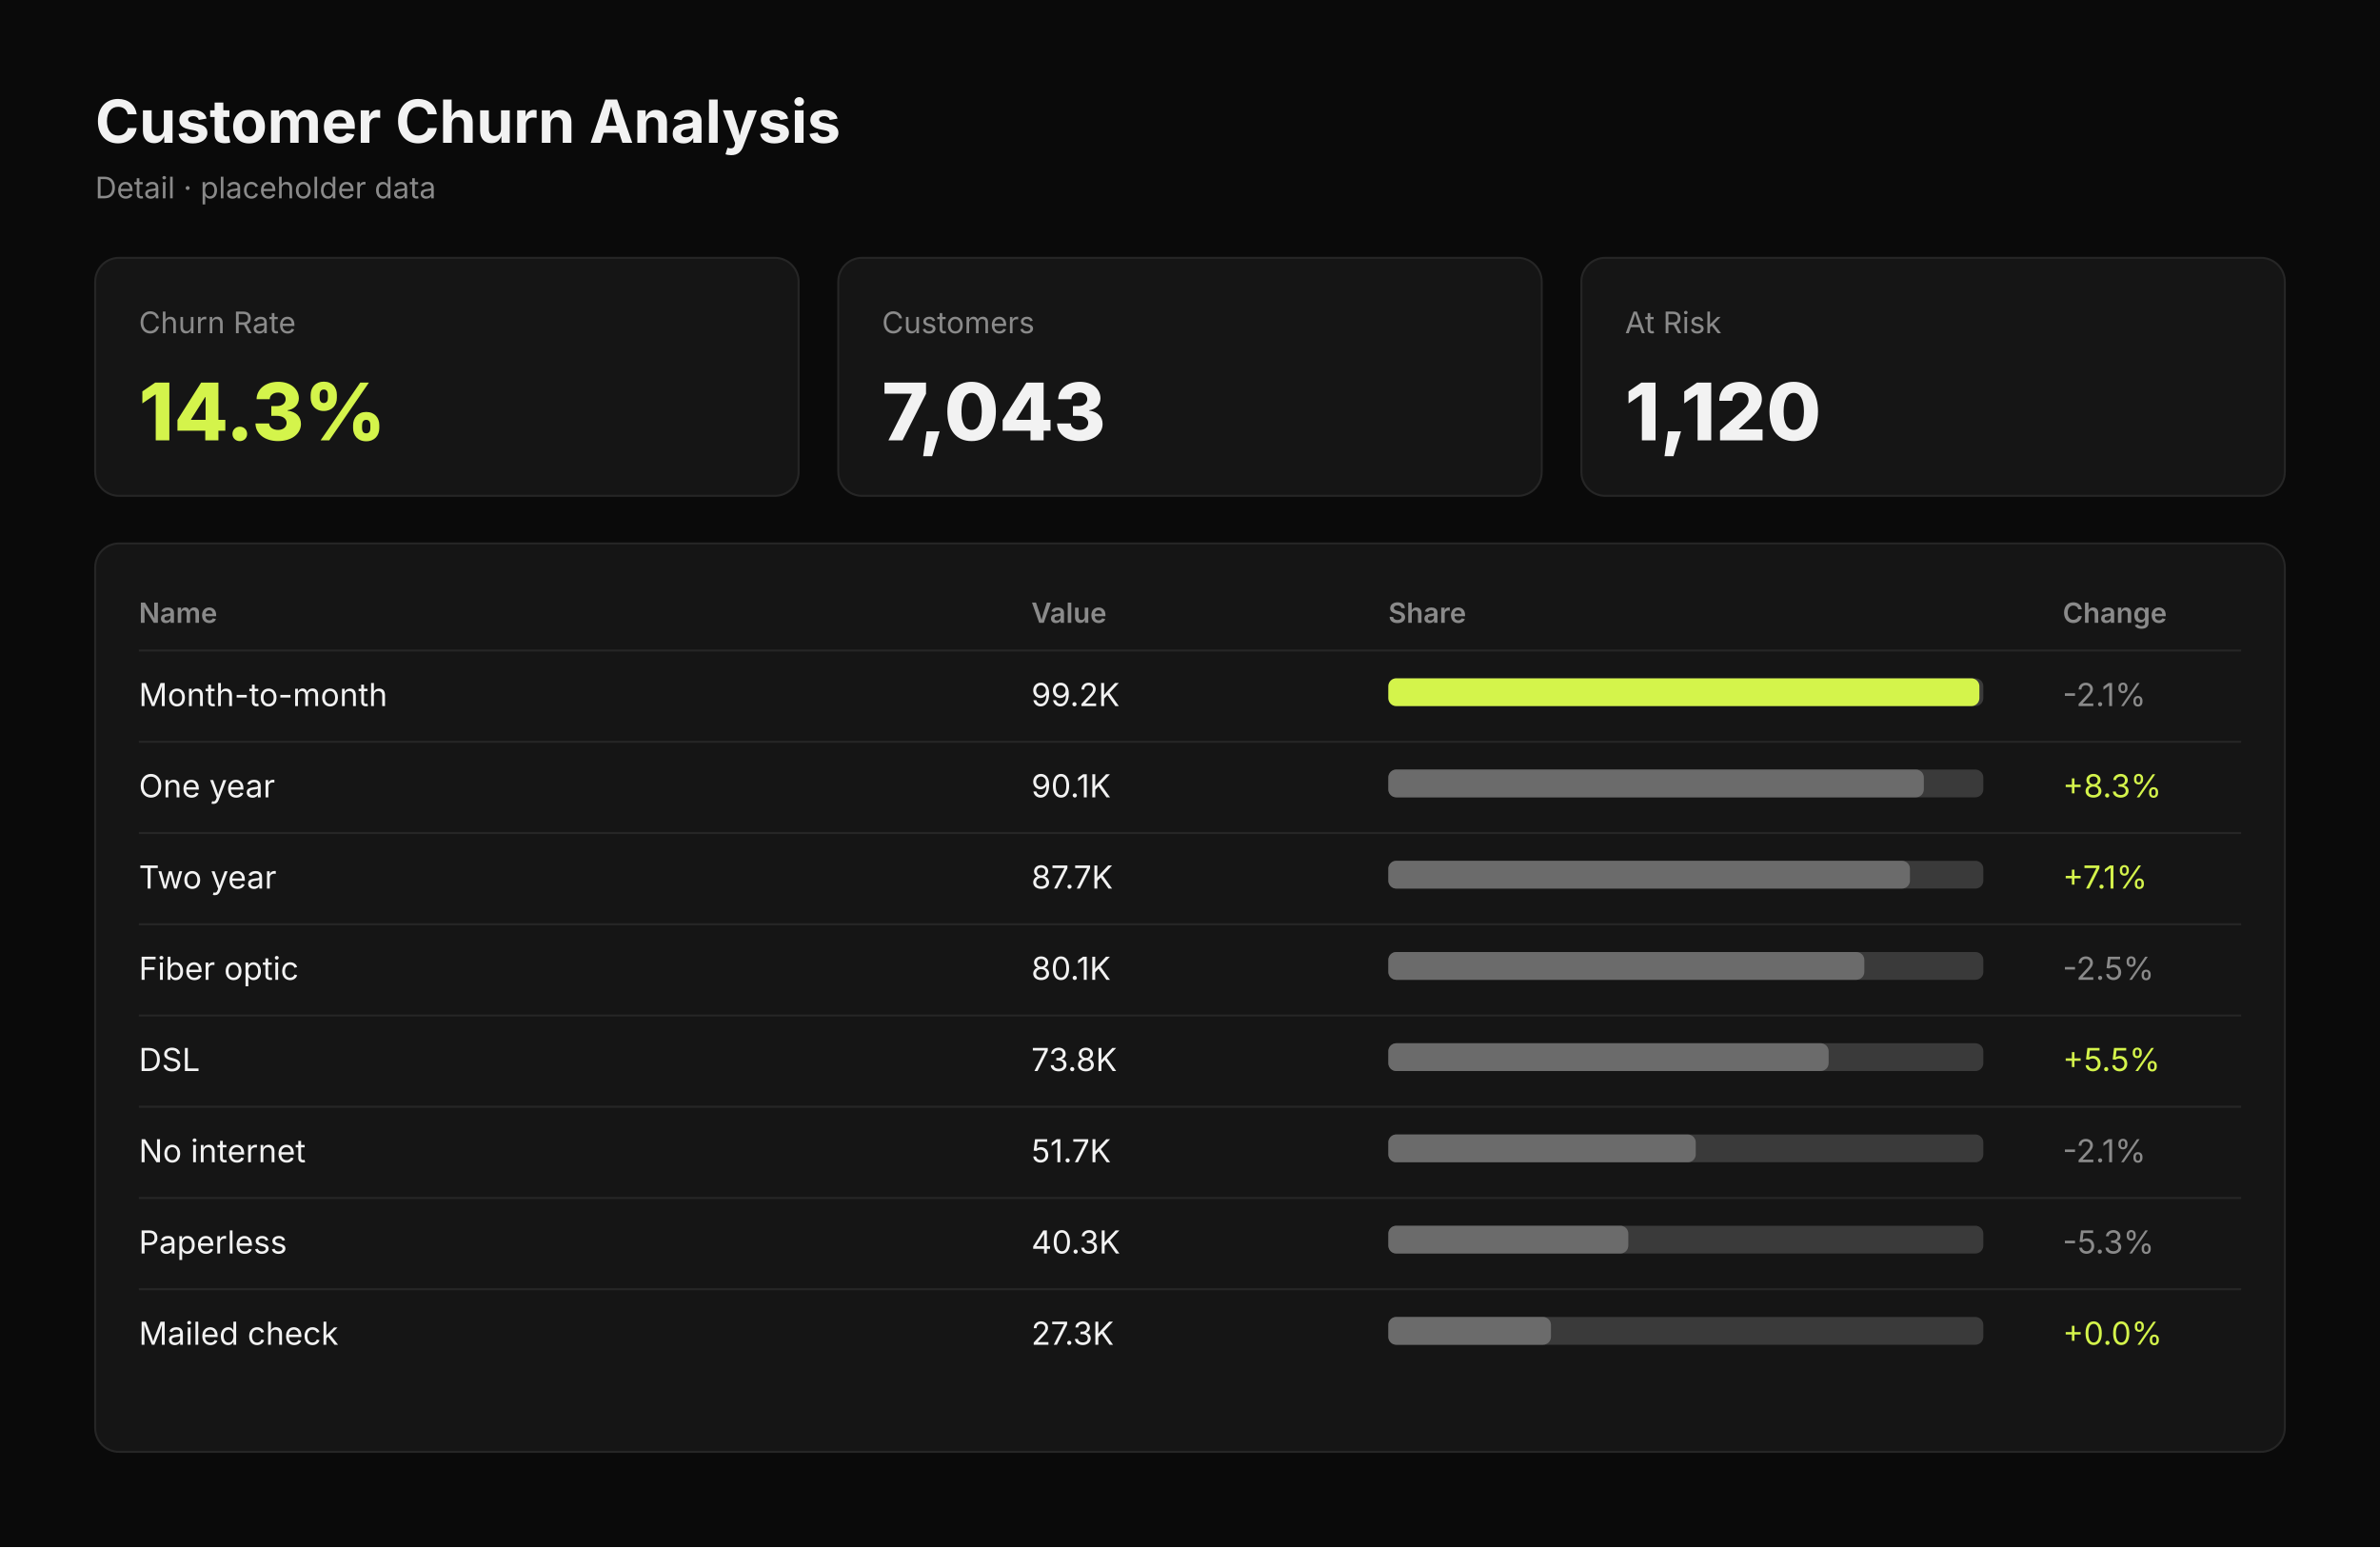
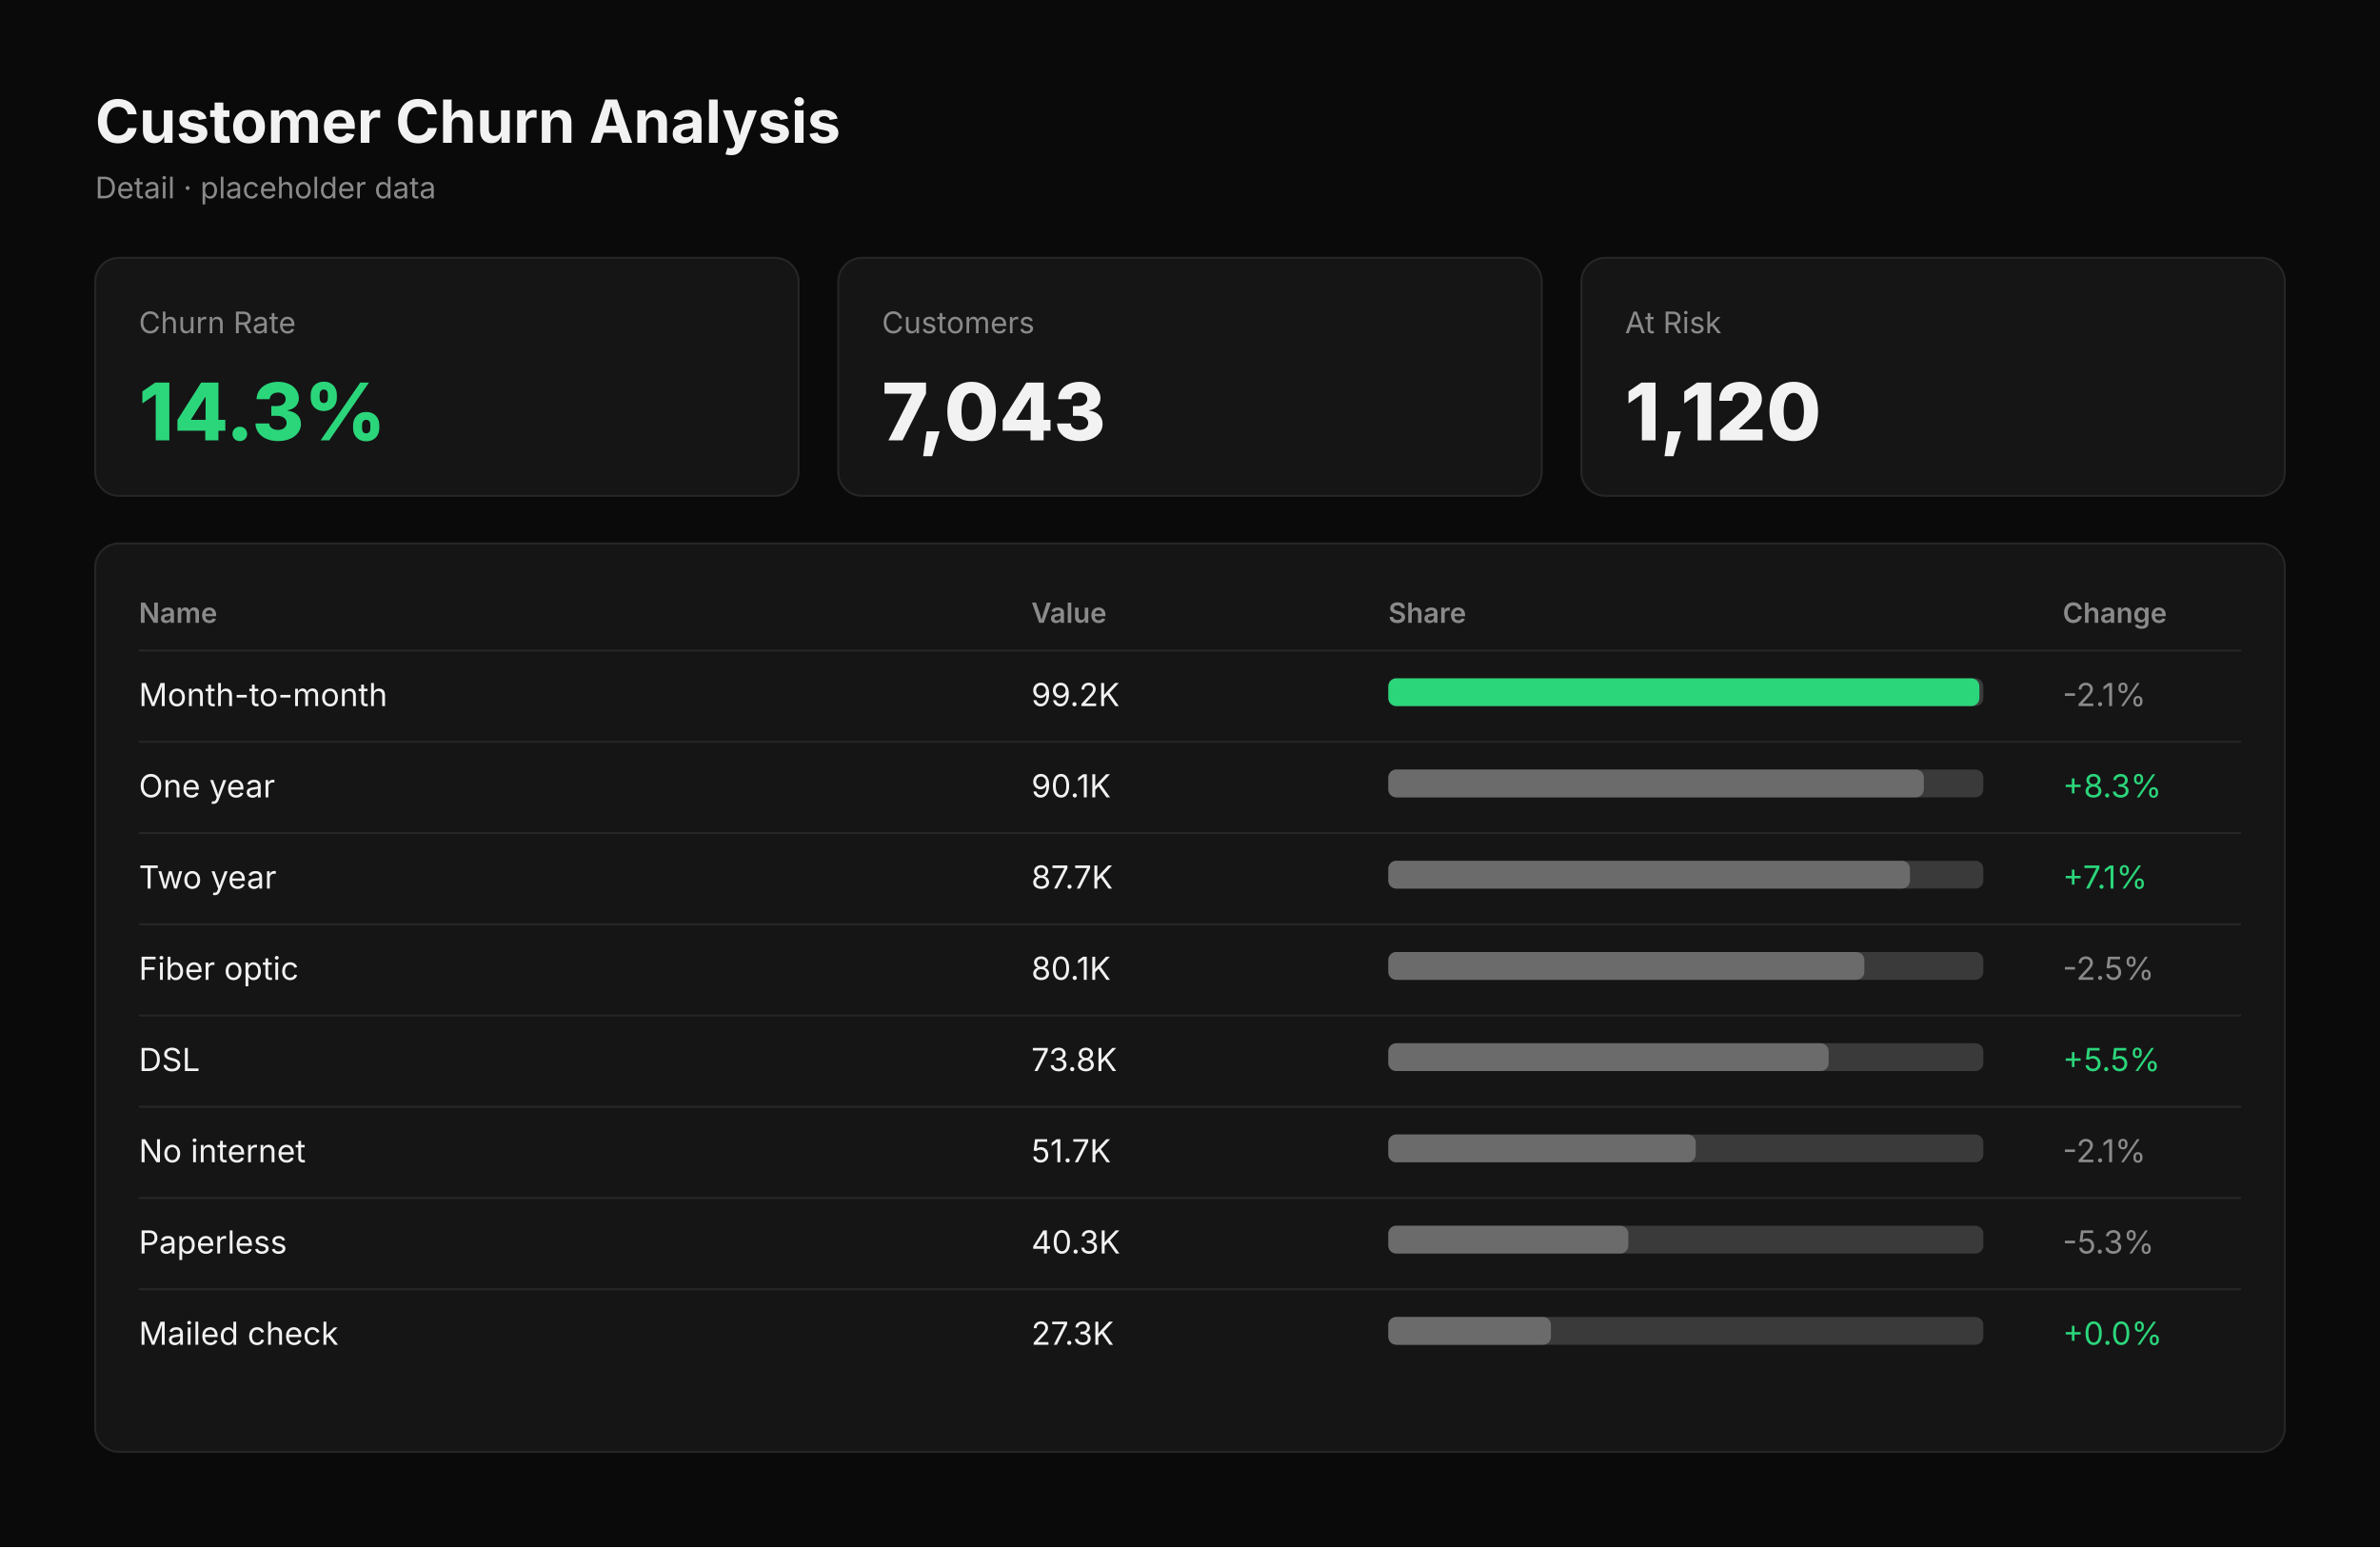
<svg xmlns="http://www.w3.org/2000/svg" viewBox="0 0 1200 780" width="1200" height="780">
  <rect width="1200" height="780" fill="#0A0A0A" />
  <text x="48" y="72" fill="#F2F2F2" font-size="30" font-weight="700" font-family="Inter,Arial,sans-serif">Customer Churn Analysis</text>
  <text x="48" y="100" fill="#8A8A8A" font-size="15" font-family="Inter,Arial,sans-serif">Detail · placeholder data</text>
  <rect x="48.0" y="130" width="354.667" height="120" rx="12" fill="#151515" stroke="#262626" />
  <text x="70.0" y="168" fill="#8A8A8A" font-size="15" font-family="Inter,Arial,sans-serif">Churn Rate</text>
-   <text x="70.0" y="222" fill="#D4F44B" font-size="40" font-weight="800" font-family="Inter,Arial,sans-serif">14.3%</text>
+   <text x="70.0" y="222" fill="#2BD67B" font-size="40" font-weight="800" font-family="Inter,Arial,sans-serif">14.3%</text>
  <rect x="422.667" y="130" width="354.667" height="120" rx="12" fill="#151515" stroke="#262626" />
  <text x="444.667" y="168" fill="#8A8A8A" font-size="15" font-family="Inter,Arial,sans-serif">Customers</text>
  <text x="444.667" y="222" fill="#F2F2F2" font-size="40" font-weight="800" font-family="Inter,Arial,sans-serif">7,043</text>
  <rect x="797.333" y="130" width="354.667" height="120" rx="12" fill="#151515" stroke="#262626" />
  <text x="819.333" y="168" fill="#8A8A8A" font-size="15" font-family="Inter,Arial,sans-serif">At Risk</text>
  <text x="819.333" y="222" fill="#F2F2F2" font-size="40" font-weight="800" font-family="Inter,Arial,sans-serif">1,120</text>
  <rect x="48" y="274" width="1104" height="458" rx="12" fill="#151515" stroke="#262626" />
  <text x="70" y="314" fill="#8A8A8A" font-size="14" font-weight="600" font-family="Inter,Arial,sans-serif">Name</text>
  <text x="520" y="314" fill="#8A8A8A" font-size="14" font-weight="600" font-family="Inter,Arial,sans-serif">Value</text>
  <text x="700" y="314" fill="#8A8A8A" font-size="14" font-weight="600" font-family="Inter,Arial,sans-serif">Share</text>
  <text x="1040" y="314" fill="#8A8A8A" font-size="14" font-weight="600" font-family="Inter,Arial,sans-serif">Change</text>
  <line x1="70" x2="1130" y1="328" y2="328" stroke="#262626" />
  <text x="70" y="356" fill="#F2F2F2" font-size="16" font-family="Inter,Arial,sans-serif">Month-to-month</text>
  <text x="520" y="356" fill="#F2F2F2" font-size="16" font-family="Inter,Arial,sans-serif">99.2K</text>
  <rect x="700" y="342" width="300" height="14" rx="4" fill="#3A3A3A" />
-   <rect x="700" y="342" width="298" height="14" rx="4" fill="#D4F44B" />
+   <rect x="700" y="342" width="298" height="14" rx="4" fill="#2BD67B" />
  <text x="1040" y="356" fill="#8A8A8A" font-size="16" font-family="Inter,Arial,sans-serif">-2.1%</text>
  <line x1="70" x2="1130" y1="374" y2="374" stroke="#262626" />
  <text x="70" y="402" fill="#F2F2F2" font-size="16" font-family="Inter,Arial,sans-serif">One year</text>
  <text x="520" y="402" fill="#F2F2F2" font-size="16" font-family="Inter,Arial,sans-serif">90.1K</text>
  <rect x="700" y="388" width="300" height="14" rx="4" fill="#3A3A3A" />
  <rect x="700" y="388" width="270" height="14" rx="4" fill="#6b6b6b" />
-   <text x="1040" y="402" fill="#D4F44B" font-size="16" font-family="Inter,Arial,sans-serif">+8.3%</text>
+   <text x="1040" y="402" fill="#2BD67B" font-size="16" font-family="Inter,Arial,sans-serif">+8.3%</text>
  <line x1="70" x2="1130" y1="420" y2="420" stroke="#262626" />
  <text x="70" y="448" fill="#F2F2F2" font-size="16" font-family="Inter,Arial,sans-serif">Two year</text>
  <text x="520" y="448" fill="#F2F2F2" font-size="16" font-family="Inter,Arial,sans-serif">87.7K</text>
  <rect x="700" y="434" width="300" height="14" rx="4" fill="#3A3A3A" />
  <rect x="700" y="434" width="263" height="14" rx="4" fill="#6b6b6b" />
-   <text x="1040" y="448" fill="#D4F44B" font-size="16" font-family="Inter,Arial,sans-serif">+7.1%</text>
+   <text x="1040" y="448" fill="#2BD67B" font-size="16" font-family="Inter,Arial,sans-serif">+7.1%</text>
  <line x1="70" x2="1130" y1="466" y2="466" stroke="#262626" />
  <text x="70" y="494" fill="#F2F2F2" font-size="16" font-family="Inter,Arial,sans-serif">Fiber optic</text>
  <text x="520" y="494" fill="#F2F2F2" font-size="16" font-family="Inter,Arial,sans-serif">80.1K</text>
  <rect x="700" y="480" width="300" height="14" rx="4" fill="#3A3A3A" />
  <rect x="700" y="480" width="240" height="14" rx="4" fill="#6b6b6b" />
  <text x="1040" y="494" fill="#8A8A8A" font-size="16" font-family="Inter,Arial,sans-serif">-2.5%</text>
  <line x1="70" x2="1130" y1="512" y2="512" stroke="#262626" />
  <text x="70" y="540" fill="#F2F2F2" font-size="16" font-family="Inter,Arial,sans-serif">DSL</text>
  <text x="520" y="540" fill="#F2F2F2" font-size="16" font-family="Inter,Arial,sans-serif">73.8K</text>
  <rect x="700" y="526" width="300" height="14" rx="4" fill="#3A3A3A" />
  <rect x="700" y="526" width="222" height="14" rx="4" fill="#6b6b6b" />
-   <text x="1040" y="540" fill="#D4F44B" font-size="16" font-family="Inter,Arial,sans-serif">+5.5%</text>
+   <text x="1040" y="540" fill="#2BD67B" font-size="16" font-family="Inter,Arial,sans-serif">+5.5%</text>
  <line x1="70" x2="1130" y1="558" y2="558" stroke="#262626" />
  <text x="70" y="586" fill="#F2F2F2" font-size="16" font-family="Inter,Arial,sans-serif">No internet</text>
  <text x="520" y="586" fill="#F2F2F2" font-size="16" font-family="Inter,Arial,sans-serif">51.7K</text>
  <rect x="700" y="572" width="300" height="14" rx="4" fill="#3A3A3A" />
  <rect x="700" y="572" width="155" height="14" rx="4" fill="#6b6b6b" />
  <text x="1040" y="586" fill="#8A8A8A" font-size="16" font-family="Inter,Arial,sans-serif">-2.1%</text>
  <line x1="70" x2="1130" y1="604" y2="604" stroke="#262626" />
  <text x="70" y="632" fill="#F2F2F2" font-size="16" font-family="Inter,Arial,sans-serif">Paperless</text>
  <text x="520" y="632" fill="#F2F2F2" font-size="16" font-family="Inter,Arial,sans-serif">40.3K</text>
  <rect x="700" y="618" width="300" height="14" rx="4" fill="#3A3A3A" />
  <rect x="700" y="618" width="121" height="14" rx="4" fill="#6b6b6b" />
  <text x="1040" y="632" fill="#8A8A8A" font-size="16" font-family="Inter,Arial,sans-serif">-5.3%</text>
  <line x1="70" x2="1130" y1="650" y2="650" stroke="#262626" />
  <text x="70" y="678" fill="#F2F2F2" font-size="16" font-family="Inter,Arial,sans-serif">Mailed check</text>
  <text x="520" y="678" fill="#F2F2F2" font-size="16" font-family="Inter,Arial,sans-serif">27.3K</text>
  <rect x="700" y="664" width="300" height="14" rx="4" fill="#3A3A3A" />
  <rect x="700" y="664" width="82" height="14" rx="4" fill="#6b6b6b" />
-   <text x="1040" y="678" fill="#D4F44B" font-size="16" font-family="Inter,Arial,sans-serif">+0.0%</text>
+   <text x="1040" y="678" fill="#2BD67B" font-size="16" font-family="Inter,Arial,sans-serif">+0.0%</text>
</svg>
